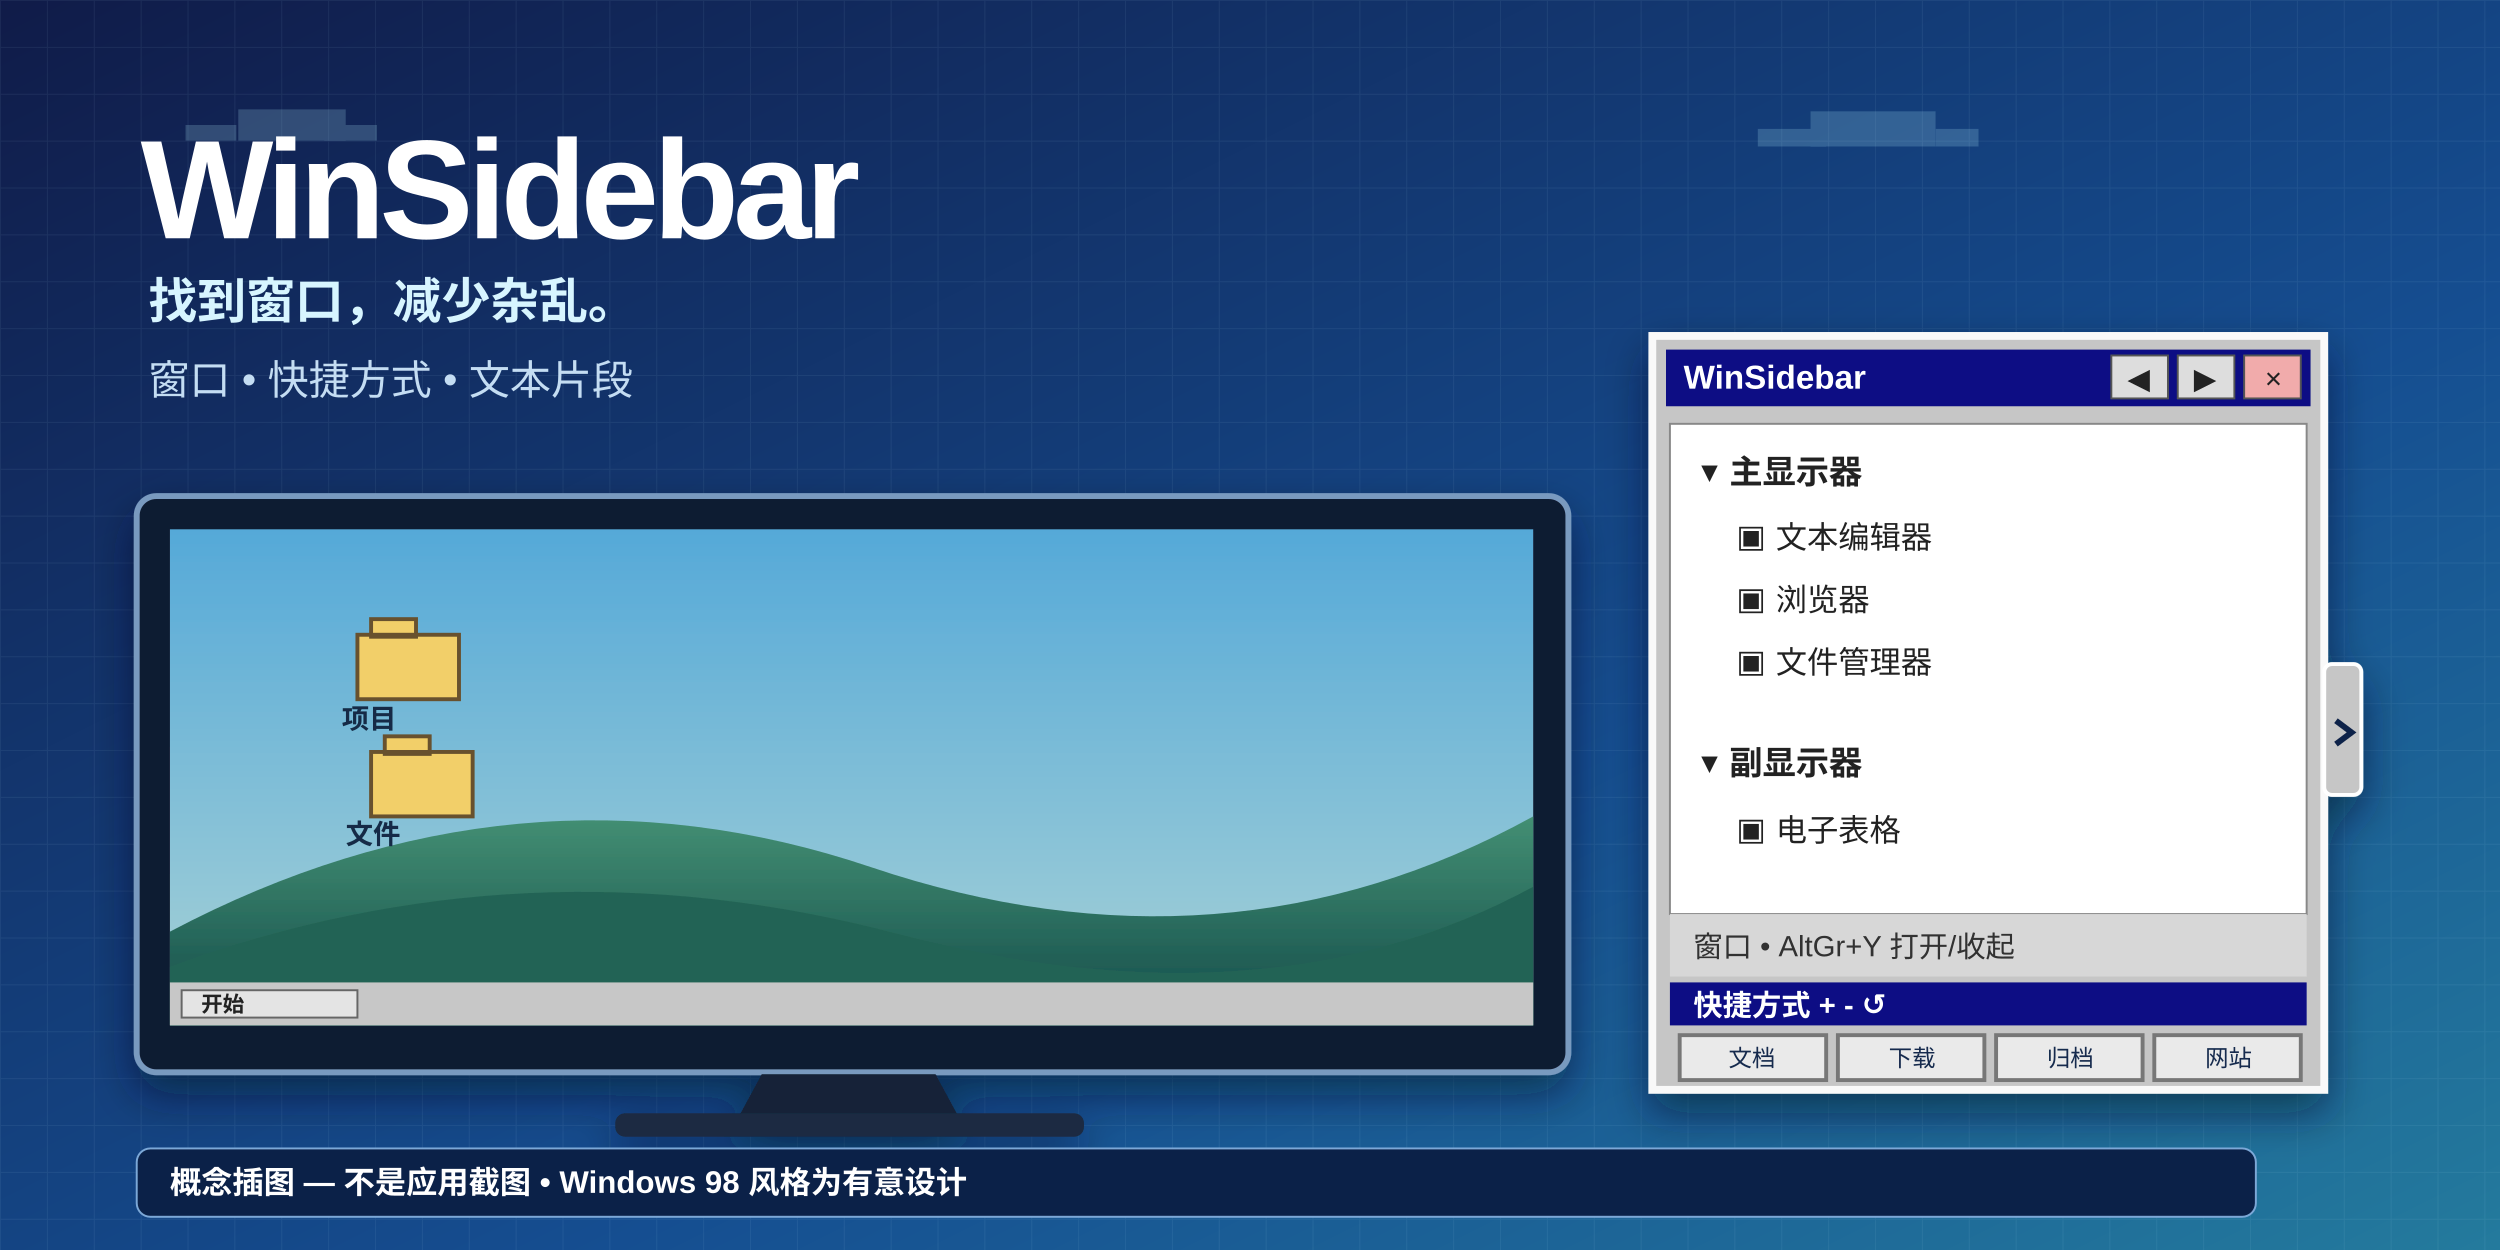
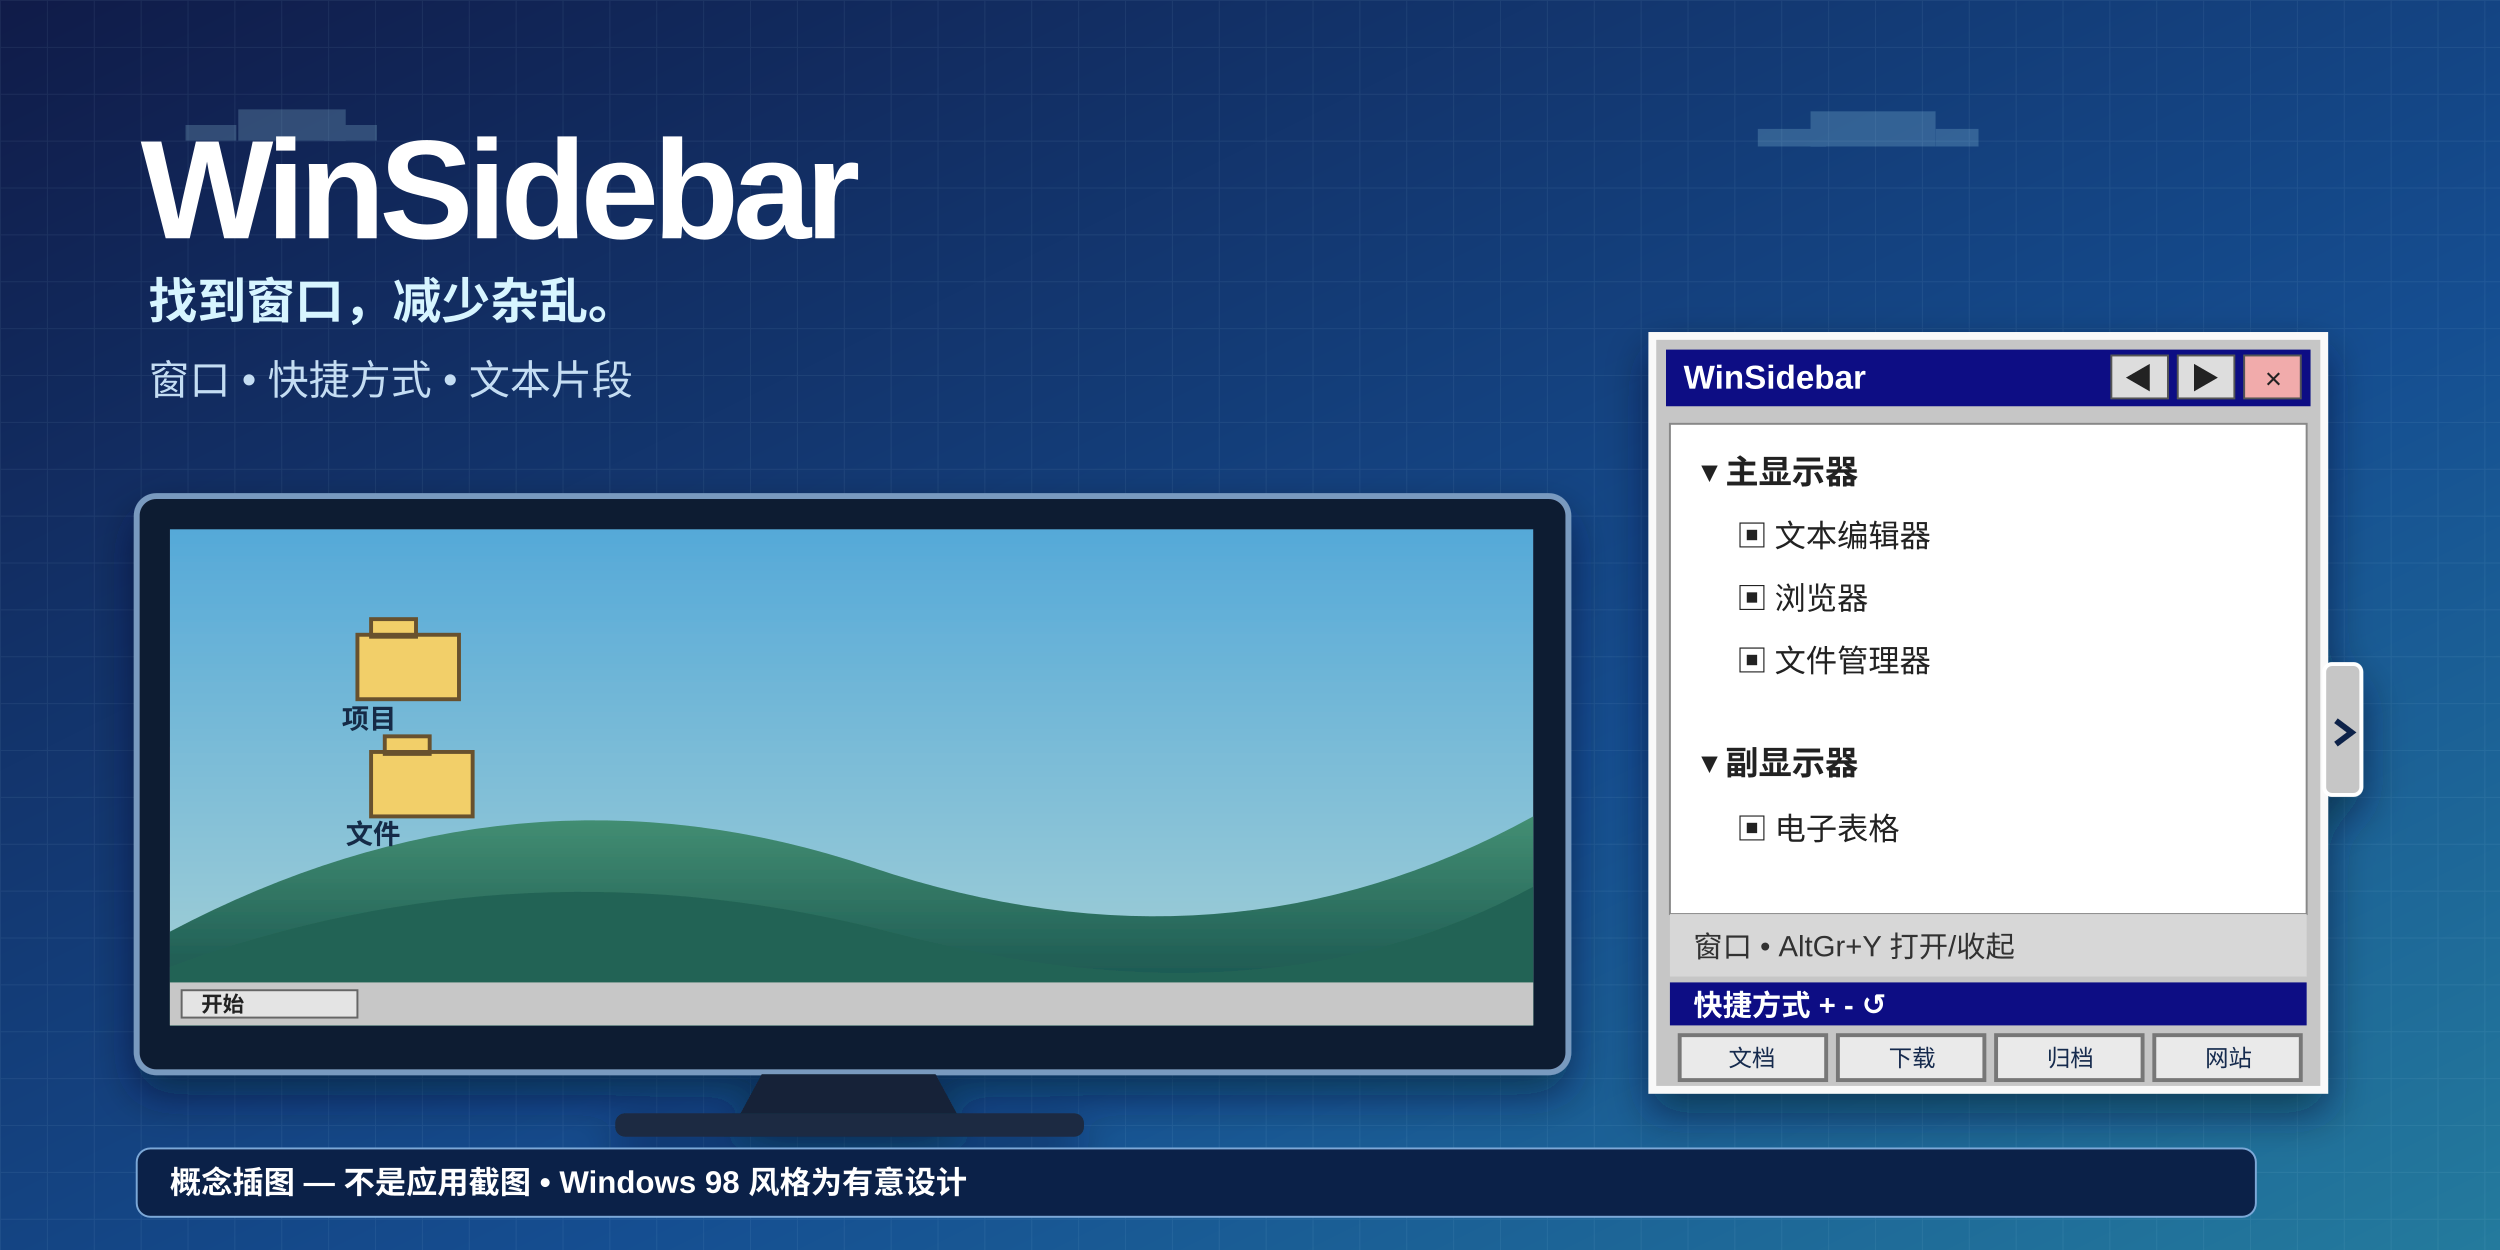
- <svg xmlns="http://www.w3.org/2000/svg" width="1280" height="640" viewBox="0 0 1280 640" role="img" aria-labelledby="title desc">
+ <svg xmlns="http://www.w3.org/2000/svg" xml:lang="zh-CN" width="1280" height="640" viewBox="0 0 1280 640" role="img" aria-labelledby="title desc">
  <defs>
    <linearGradient id="sky" x2="1" y2="1">
      <stop stop-color="#101b48" />
      <stop offset="0.62" stop-color="#154e91" />
      <stop offset="1" stop-color="#247b9d" />
    </linearGradient>
    <linearGradient id="screen" x2="0" y2="1">
      <stop stop-color="#55a9d8" />
      <stop offset="1" stop-color="#a8d2d6" />
    </linearGradient>
    <linearGradient id="grass" x2="0" y2="1">
      <stop stop-color="#438f73" />
      <stop offset="1" stop-color="#124a49" />
    </linearGradient>
    <filter id="shadow" x="-30%" y="-30%" width="160%" height="160%">
      <feDropShadow dx="0" dy="10" stdDeviation="11" flood-color="#07132d" flood-opacity=".55" />
    </filter>
    <pattern id="grid" width="24" height="24" patternUnits="userSpaceOnUse">
      <path d="M24 0H0V24" fill="none" stroke="#c5efff" stroke-opacity=".07" />
    </pattern>
  </defs>
  <rect width="1280" height="640" fill="url(#sky)" />
  <rect width="1280" height="640" fill="url(#grid)" />
  <g fill="#b2efff" opacity=".2">
    <rect x="95" y="64" width="26" height="8" />
    <rect x="122" y="56" width="55" height="16" />
    <rect x="166" y="64" width="27" height="8" />
    <rect x="900" y="66" width="35" height="9" />
    <rect x="927" y="57" width="64" height="18" />
    <rect x="991" y="66" width="22" height="9" />
  </g>
  <g font-family="Trebuchet MS,Segoe UI,Arial,sans-serif">
    <text x="72" y="122" fill="#ffffff" font-size="72" font-weight="800" letter-spacing="-3">WinSidebar</text>
    <text x="76" y="163" fill="#d7f5ff" font-size="25" font-weight="600">找到窗口，减少杂乱。</text>
    <text x="76" y="202" fill="#c4ddf3" font-size="21">窗口 • 快捷方式 • 文本片段</text>
  </g>
  <g filter="url(#shadow)">
    <rect x="70" y="254" width="733" height="295" rx="10" fill="#111b31" stroke="#799abf" stroke-width="3" />
    <rect x="87" y="271" width="698" height="254" fill="url(#screen)" />
    <path d="M87 477Q265 383 446 444T785 418V525H87Z" fill="url(#grass)" />
    <path d="M87 495Q269 428 459 478T785 454V525H87Z" fill="#236454" />
    <path d="M183 325h52v33h-52zM190 317h23v9h-23zM190 385h52v33h-52zM197 377h23v9h-23z" fill="#f2cf69" stroke="#67512d" stroke-width="2" />
    <g fill="#142c46" font-family="Segoe UI,Arial,sans-serif" font-size="14" font-weight="700">
      <text x="175" y="373">项目</text>
      <text x="177" y="432">文件</text>
    </g>
    <rect x="87" y="503" width="698" height="22" fill="#c7c7c7" />
    <rect x="93" y="507" width="90" height="14" fill="#e4e4e4" stroke="#666" />
    <text x="103" y="518" fill="#222" font-family="Segoe UI,Arial,sans-serif" font-size="11" font-weight="700">开始</text>
    <path d="M390 550h89l13 24H377z" fill="#182438" />
    <rect x="315" y="570" width="240" height="12" rx="5" fill="#1a2b43" />
  </g>
  <g filter="url(#shadow)">
    <rect x="846" y="172" width="344" height="386" fill="#c6c6c6" stroke="#f9f9f9" stroke-width="4" />
    <rect x="853" y="179" width="330" height="29" fill="#070a84" />
    <text x="862" y="199" fill="white" font-family="Segoe UI,Arial,sans-serif" font-size="17" font-weight="700">WinSidebar</text>
    <rect x="1081" y="182" width="29" height="22" fill="#ddd" stroke="#555" />
    <rect x="1115" y="182" width="29" height="22" fill="#ddd" stroke="#555" />
    <rect x="1149" y="182" width="29" height="22" fill="#f1abab" stroke="#555" />
    <g font-family="Segoe UI,Arial,sans-serif" fill="#212121" font-size="15" text-anchor="middle">
      <text x="1095" y="199">◀</text>
      <text x="1129" y="199">▶</text>
      <text x="1164" y="199">×</text>
    </g>
    <rect x="855" y="217" width="326" height="251" fill="#fff" stroke="#888" />
    <g font-family="Segoe UI,Arial,sans-serif" fill="#222">
      <text x="871" y="247" font-size="17" font-weight="700">▾  主显示器</text>
      <text x="889" y="280" font-size="16">▣  文本编辑器</text>
      <text x="889" y="312" font-size="16">▣  浏览器</text>
      <text x="889" y="344" font-size="16">▣  文件管理器</text>
      <text x="871" y="396" font-size="17" font-weight="700">▾  副显示器</text>
      <text x="889" y="430" font-size="16">▣  电子表格</text>
    </g>
    <rect x="855" y="468" width="326" height="32" fill="#d7d7d7" />
    <text x="867" y="490" fill="#303030" font-family="Segoe UI,Arial,sans-serif" font-size="15">窗口 • AltGr+Y 打开/收起</text>
    <rect x="855" y="503" width="326" height="22" fill="#070a84" />
    <text x="867" y="520" fill="white" font-family="Segoe UI,Arial,sans-serif" font-size="15" font-weight="700">快捷方式   +  -  ↺</text>
    <g fill="#eaeaea" stroke="#777" stroke-width="2">
      <rect x="860" y="530" width="75" height="23" />
      <rect x="941" y="530" width="75" height="23" />
      <rect x="1022" y="530" width="75" height="23" />
      <rect x="1103" y="530" width="75" height="23" />
    </g>
    <g fill="#162b4e" font-family="Segoe UI,Arial,sans-serif" font-size="12" text-anchor="middle">
      <text x="897" y="546">文档</text>
      <text x="979" y="546">下载</text>
      <text x="1060" y="546">归档</text>
      <text x="1141" y="546">网站</text>
    </g>
    <rect x="1190" y="340" width="19" height="67" rx="4" fill="#c6c6c6" stroke="#fff" stroke-width="2" />
    <path d="m1196 369 8 6-8 6" fill="none" stroke="#102348" stroke-width="3" />
  </g>
  <rect x="70" y="588" width="1085" height="35" rx="7" fill="#0b2148" stroke="#7ca8d7" />
  <text x="87" y="611" fill="#ffffff" font-family="Segoe UI,Arial,sans-serif" font-size="16" font-weight="700">概念插图 — 不是应用截图   •   Windows 98 风格为有意设计</text>
</svg>
